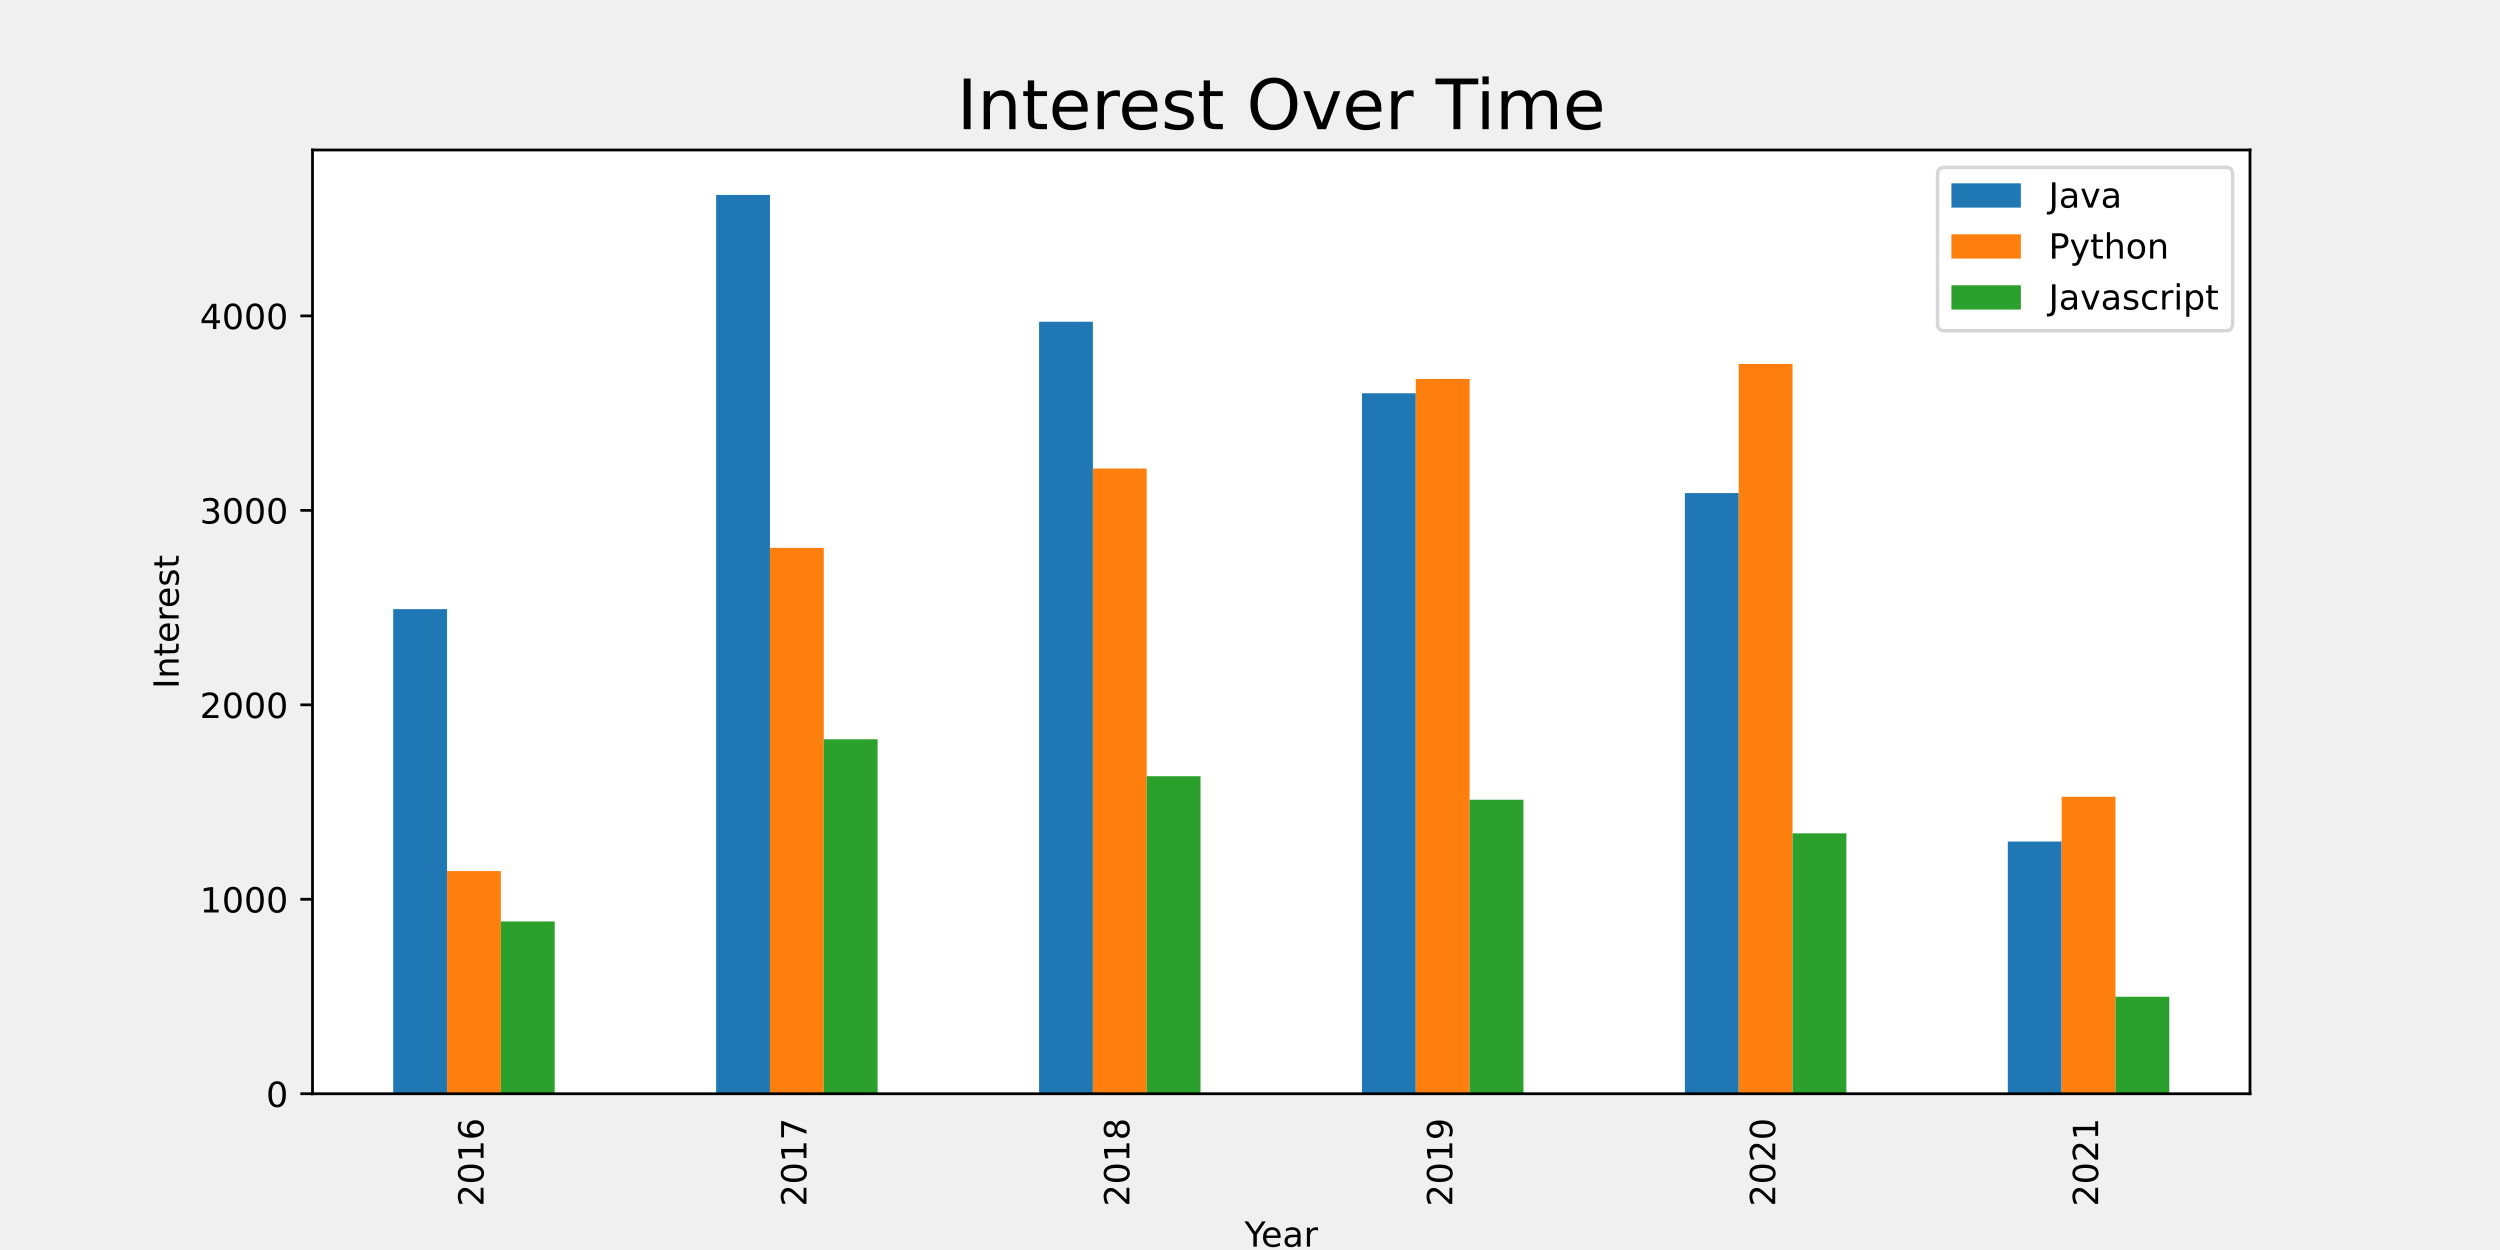
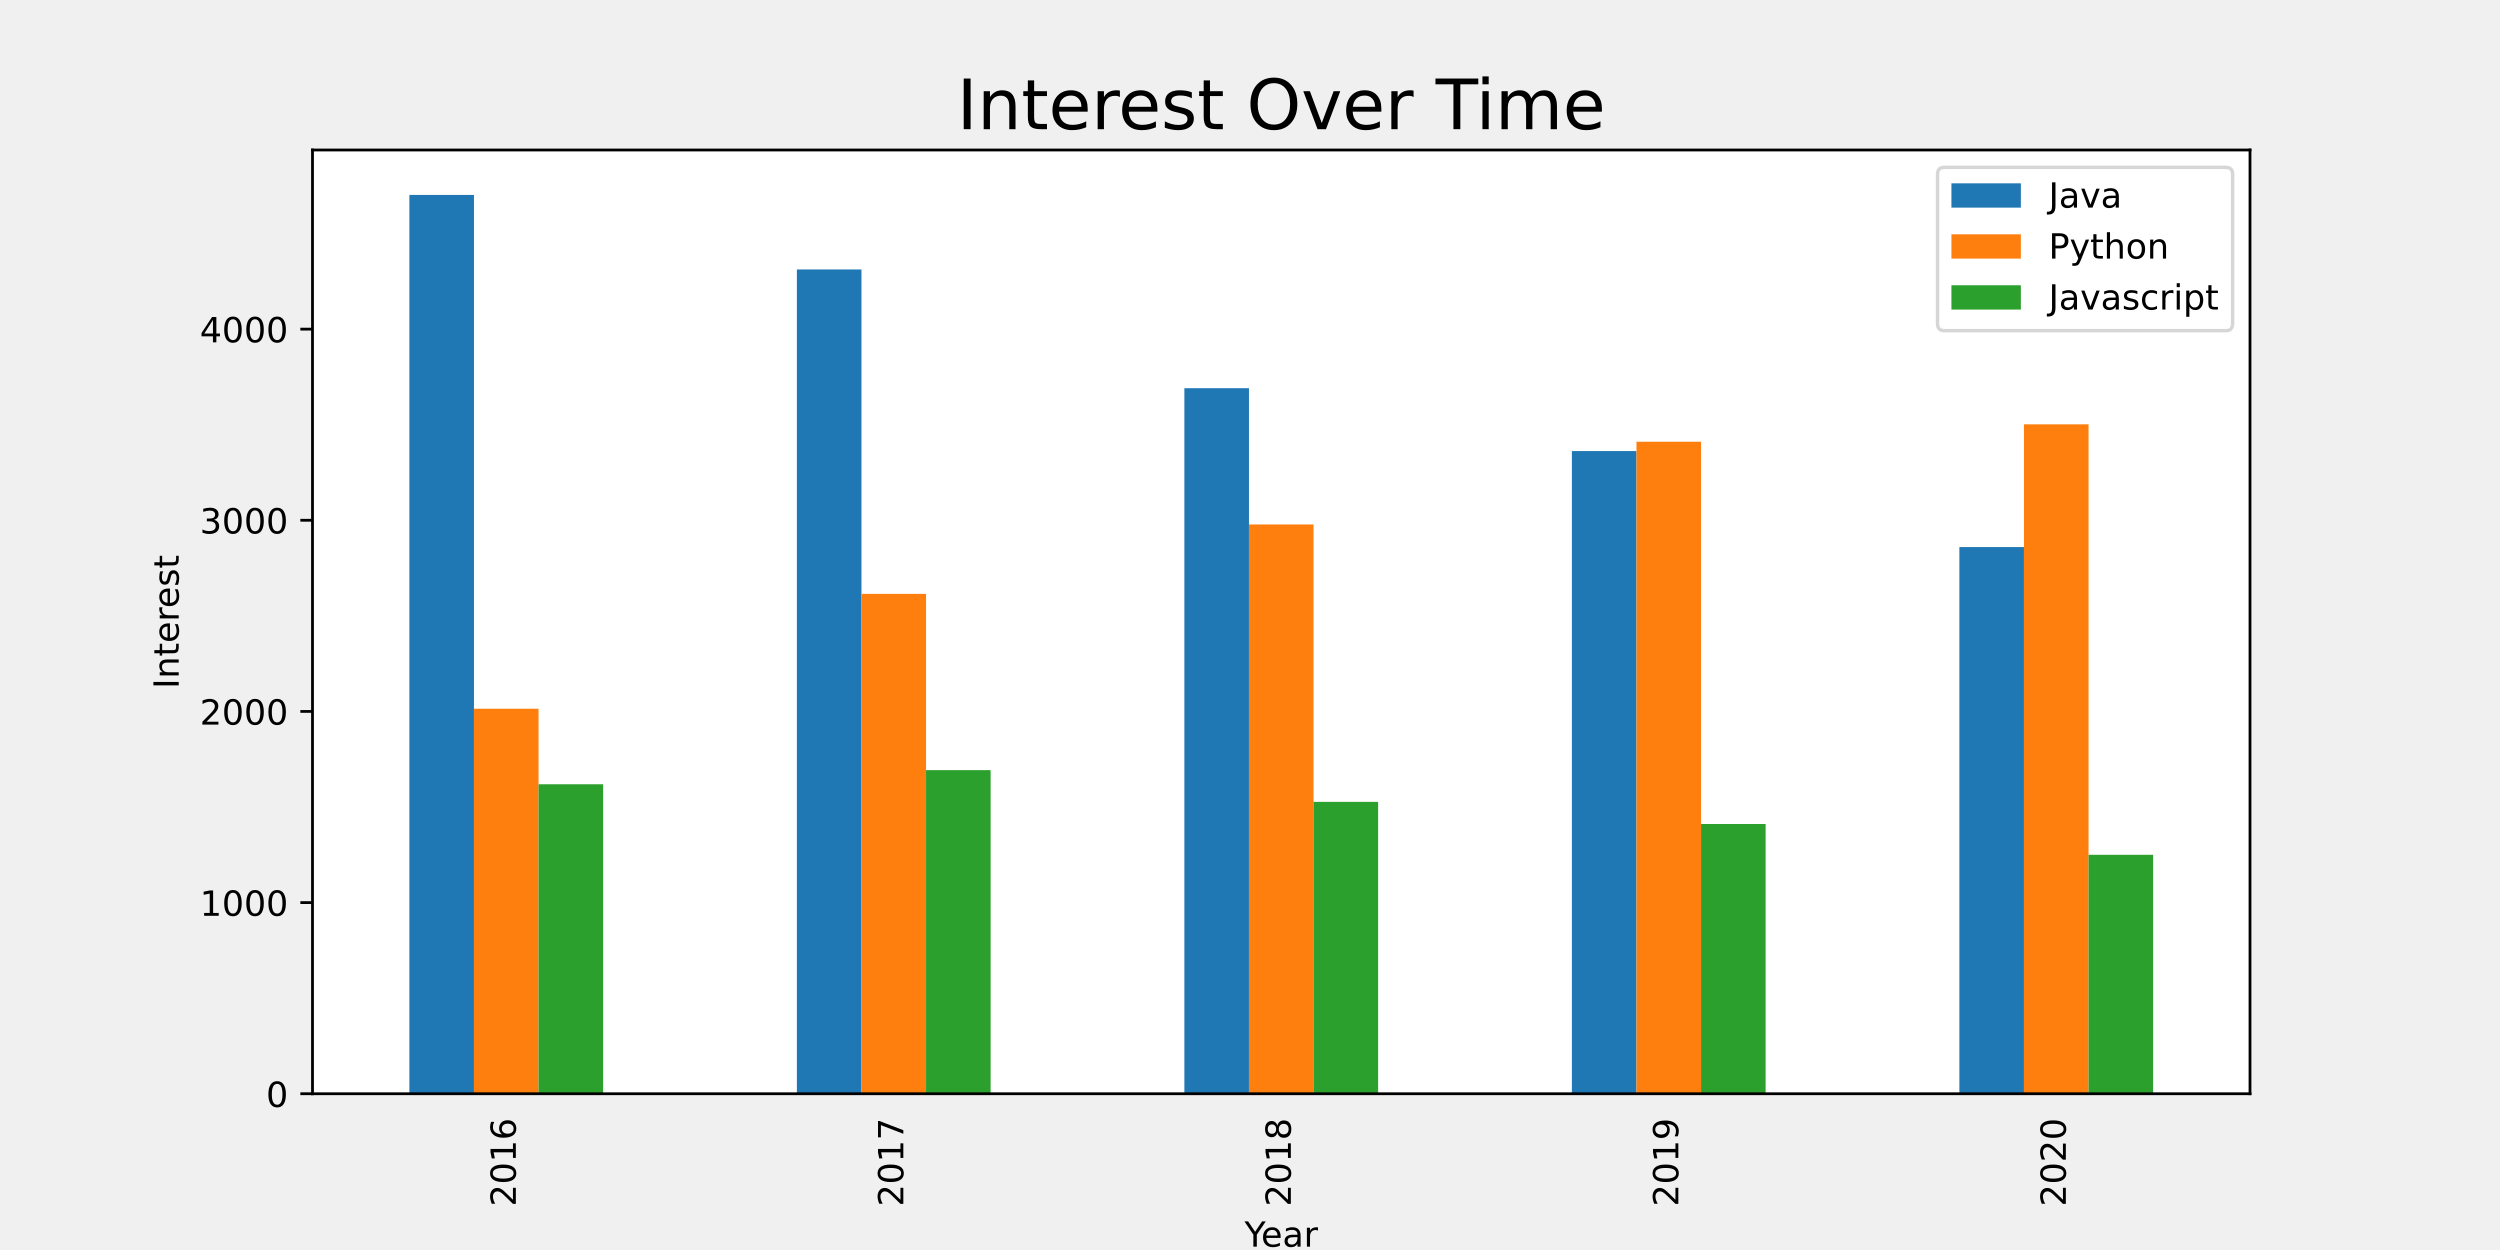
<svg xmlns="http://www.w3.org/2000/svg" xmlns:xlink="http://www.w3.org/1999/xlink" height="360pt" version="1.1" viewBox="0 0 720 360" width="720pt">
  <defs>
    <style type="text/css">*{stroke-linecap:butt;stroke-linejoin:round;}</style>
  </defs>
  <g id="figure_1">
    <g id="patch_1">
      <path d="M 0 360  L 720 360  L 720 0  L 0 0  z " style="fill:none;" />
    </g>
    <g id="axes_1">
      <g id="patch_2">
        <path d="M 90 315  L 648 315  L 648 43.2  L 90 43.2  z " style="fill:#ffffff;" />
      </g>
      <g id="patch_3">
-         <path clip-path="url(#p74f1c1392e)" d="M 113.25 315  L 128.75 315  L 128.75 175.434  L 113.25 175.434  z " style="fill:#1f77b4;" />
+         <path clip-path="url(#p19379022f0)" d="M 117.9 315  L 136.5 315  L 136.5 56.143  L 117.9 56.143  z " style="fill:#1f77b4;" />
      </g>
      <g id="patch_4">
-         <path clip-path="url(#p74f1c1392e)" d="M 206.25 315  L 221.75 315  L 221.75 56.143  L 206.25 56.143  z " style="fill:#1f77b4;" />
+         <path clip-path="url(#p19379022f0)" d="M 229.5 315  L 248.1 315  L 248.1 77.613  L 229.5 77.613  z " style="fill:#1f77b4;" />
      </g>
      <g id="patch_5">
-         <path clip-path="url(#p74f1c1392e)" d="M 299.25 315  L 314.75 315  L 314.75 92.658  L 299.25 92.658  z " style="fill:#1f77b4;" />
+         <path clip-path="url(#p19379022f0)" d="M 341.1 315  L 359.7 315  L 359.7 111.801  L 341.1 111.801  z " style="fill:#1f77b4;" />
      </g>
      <g id="patch_6">
-         <path clip-path="url(#p74f1c1392e)" d="M 392.25 315  L 407.75 315  L 407.75 113.268  L 392.25 113.268  z " style="fill:#1f77b4;" />
+         <path clip-path="url(#p19379022f0)" d="M 452.7 315  L 471.3 315  L 471.3 129.913  L 452.7 129.913  z " style="fill:#1f77b4;" />
      </g>
      <g id="patch_7">
-         <path clip-path="url(#p74f1c1392e)" d="M 485.25 315  L 500.75 315  L 500.75 141.999  L 485.25 141.999  z " style="fill:#1f77b4;" />
+         <path clip-path="url(#p19379022f0)" d="M 564.3 315  L 582.9 315  L 582.9 157.55  L 564.3 157.55  z " style="fill:#1f77b4;" />
      </g>
      <g id="patch_8">
-         <path clip-path="url(#p74f1c1392e)" d="M 578.25 315  L 593.75 315  L 593.75 242.361  L 578.25 242.361  z " style="fill:#1f77b4;" />
+         <path clip-path="url(#p19379022f0)" d="M 136.5 315  L 155.1 315  L 155.1 204.124  L 136.5 204.124  z " style="fill:#ff7f0e;" />
      </g>
      <g id="patch_9">
-         <path clip-path="url(#p74f1c1392e)" d="M 128.75 315  L 144.25 315  L 144.25 250.874  L 128.75 250.874  z " style="fill:#ff7f0e;" />
+         <path clip-path="url(#p19379022f0)" d="M 248.1 315  L 266.7 315  L 266.7 171.038  L 248.1 171.038  z " style="fill:#ff7f0e;" />
      </g>
      <g id="patch_10">
-         <path clip-path="url(#p74f1c1392e)" d="M 221.75 315  L 237.25 315  L 237.25 157.793  L 221.75 157.793  z " style="fill:#ff7f0e;" />
+         <path clip-path="url(#p19379022f0)" d="M 359.7 315  L 378.3 315  L 378.3 151.053  L 359.7 151.053  z " style="fill:#ff7f0e;" />
      </g>
      <g id="patch_11">
-         <path clip-path="url(#p74f1c1392e)" d="M 314.75 315  L 330.25 315  L 330.25 134.943  L 314.75 134.943  z " style="fill:#ff7f0e;" />
+         <path clip-path="url(#p19379022f0)" d="M 471.3 315  L 489.9 315  L 489.9 127.216  L 471.3 127.216  z " style="fill:#ff7f0e;" />
      </g>
      <g id="patch_12">
-         <path clip-path="url(#p74f1c1392e)" d="M 407.75 315  L 423.25 315  L 423.25 109.124  L 407.75 109.124  z " style="fill:#ff7f0e;" />
+         <path clip-path="url(#p19379022f0)" d="M 582.9 315  L 601.5 315  L 601.5 122.206  L 582.9 122.206  z " style="fill:#ff7f0e;" />
      </g>
      <g id="patch_13">
-         <path clip-path="url(#p74f1c1392e)" d="M 500.75 315  L 516.25 315  L 516.25 104.812  L 500.75 104.812  z " style="fill:#ff7f0e;" />
+         <path clip-path="url(#p19379022f0)" d="M 155.1 315  L 173.7 315  L 173.7 225.87  L 155.1 225.87  z " style="fill:#2ca02c;" />
      </g>
      <g id="patch_14">
-         <path clip-path="url(#p74f1c1392e)" d="M 593.75 315  L 609.25 315  L 609.25 229.48  L 593.75 229.48  z " style="fill:#ff7f0e;" />
+         <path clip-path="url(#p19379022f0)" d="M 266.7 315  L 285.3 315  L 285.3 221.796  L 266.7 221.796  z " style="fill:#2ca02c;" />
      </g>
      <g id="patch_15">
-         <path clip-path="url(#p74f1c1392e)" d="M 144.25 315  L 159.75 315  L 159.75 265.379  L 144.25 265.379  z " style="fill:#2ca02c;" />
+         <path clip-path="url(#p19379022f0)" d="M 378.3 315  L 396.9 315  L 396.9 230.935  L 378.3 230.935  z " style="fill:#2ca02c;" />
      </g>
      <g id="patch_16">
-         <path clip-path="url(#p74f1c1392e)" d="M 237.25 315  L 252.75 315  L 252.75 212.902  L 237.25 212.902  z " style="fill:#2ca02c;" />
+         <path clip-path="url(#p19379022f0)" d="M 489.9 315  L 508.5 315  L 508.5 237.321  L 489.9 237.321  z " style="fill:#2ca02c;" />
      </g>
      <g id="patch_17">
-         <path clip-path="url(#p74f1c1392e)" d="M 330.25 315  L 345.75 315  L 345.75 223.543  L 330.25 223.543  z " style="fill:#2ca02c;" />
-       </g>
-       <g id="patch_18">
-         <path clip-path="url(#p74f1c1392e)" d="M 423.25 315  L 438.75 315  L 438.75 230.32  L 423.25 230.32  z " style="fill:#2ca02c;" />
-       </g>
-       <g id="patch_19">
-         <path clip-path="url(#p74f1c1392e)" d="M 516.25 315  L 531.75 315  L 531.75 240.009  L 516.25 240.009  z " style="fill:#2ca02c;" />
-       </g>
-       <g id="patch_20">
-         <path clip-path="url(#p74f1c1392e)" d="M 609.25 315  L 624.75 315  L 624.75 287.053  L 609.25 287.053  z " style="fill:#2ca02c;" />
+         <path clip-path="url(#p19379022f0)" d="M 601.5 315  L 620.1 315  L 620.1 246.184  L 601.5 246.184  z " style="fill:#2ca02c;" />
      </g>
      <g id="matplotlib.axis_1">
        <g id="xtick_1">
          <g id="text_1">
-             <g transform="translate(139.2594 347.45)rotate(-90)scale(0.1 -0.1)">
+             <g transform="translate(148.5594 347.45)rotate(-90)scale(0.1 -0.1)">
              <defs>
                <path d="M 19.188 8.297  L 53.609 8.297  L 53.609 0  L 7.328 0  L 7.328 8.297  Q 12.938 14.109 22.625 23.891  Q 32.328 33.688 34.812 36.531  Q 39.547 41.844 41.422 45.531  Q 43.312 49.219 43.312 52.781  Q 43.312 58.594 39.234 62.25  Q 35.156 65.922 28.609 65.922  Q 23.969 65.922 18.812 64.312  Q 13.672 62.703 7.812 59.422  L 7.812 69.391  Q 13.766 71.781 18.938 73  Q 24.125 74.219 28.422 74.219  Q 39.75 74.219 46.484 68.547  Q 53.219 62.891 53.219 53.422  Q 53.219 48.922 51.531 44.891  Q 49.859 40.875 45.406 35.406  Q 44.188 33.984 37.641 27.219  Q 31.109 20.453 19.188 8.297  z " id="DejaVuSans-50" />
                <path d="M 31.781 66.406  Q 24.172 66.406 20.328 58.906  Q 16.5 51.422 16.5 36.375  Q 16.5 21.391 20.328 13.891  Q 24.172 6.391 31.781 6.391  Q 39.453 6.391 43.281 13.891  Q 47.125 21.391 47.125 36.375  Q 47.125 51.422 43.281 58.906  Q 39.453 66.406 31.781 66.406  z M 31.781 74.219  Q 44.047 74.219 50.516 64.516  Q 56.984 54.828 56.984 36.375  Q 56.984 17.969 50.516 8.266  Q 44.047 -1.422 31.781 -1.422  Q 19.531 -1.422 13.062 8.266  Q 6.594 17.969 6.594 36.375  Q 6.594 54.828 13.062 64.516  Q 19.531 74.219 31.781 74.219  z " id="DejaVuSans-48" />
                <path d="M 12.406 8.297  L 28.516 8.297  L 28.516 63.922  L 10.984 60.406  L 10.984 69.391  L 28.422 72.906  L 38.281 72.906  L 38.281 8.297  L 54.391 8.297  L 54.391 0  L 12.406 0  z " id="DejaVuSans-49" />
                <path d="M 33.016 40.375  Q 26.375 40.375 22.484 35.828  Q 18.609 31.297 18.609 23.391  Q 18.609 15.531 22.484 10.953  Q 26.375 6.391 33.016 6.391  Q 39.656 6.391 43.531 10.953  Q 47.406 15.531 47.406 23.391  Q 47.406 31.297 43.531 35.828  Q 39.656 40.375 33.016 40.375  z M 52.594 71.297  L 52.594 62.312  Q 48.875 64.062 45.094 64.984  Q 41.312 65.922 37.594 65.922  Q 27.828 65.922 22.672 59.328  Q 17.531 52.734 16.797 39.406  Q 19.672 43.656 24.016 45.922  Q 28.375 48.188 33.594 48.188  Q 44.578 48.188 50.953 41.516  Q 57.328 34.859 57.328 23.391  Q 57.328 12.156 50.688 5.359  Q 44.047 -1.422 33.016 -1.422  Q 20.359 -1.422 13.672 8.266  Q 6.984 17.969 6.984 36.375  Q 6.984 53.656 15.188 63.938  Q 23.391 74.219 37.203 74.219  Q 40.922 74.219 44.703 73.484  Q 48.484 72.75 52.594 71.297  z " id="DejaVuSans-54" />
              </defs>
              <use xlink:href="#DejaVuSans-50" />
              <use x="63.623" xlink:href="#DejaVuSans-48" />
              <use x="127.246" xlink:href="#DejaVuSans-49" />
              <use x="190.869" xlink:href="#DejaVuSans-54" />
            </g>
          </g>
        </g>
        <g id="xtick_2">
          <g id="text_2">
-             <g transform="translate(232.2594 347.45)rotate(-90)scale(0.1 -0.1)">
+             <g transform="translate(260.1594 347.45)rotate(-90)scale(0.1 -0.1)">
              <defs>
                <path d="M 8.203 72.906  L 55.078 72.906  L 55.078 68.703  L 28.609 0  L 18.312 0  L 43.219 64.594  L 8.203 64.594  z " id="DejaVuSans-55" />
              </defs>
              <use xlink:href="#DejaVuSans-50" />
              <use x="63.623" xlink:href="#DejaVuSans-48" />
              <use x="127.246" xlink:href="#DejaVuSans-49" />
              <use x="190.869" xlink:href="#DejaVuSans-55" />
            </g>
          </g>
        </g>
        <g id="xtick_3">
          <g id="text_3">
-             <g transform="translate(325.2594 347.45)rotate(-90)scale(0.1 -0.1)">
+             <g transform="translate(371.7594 347.45)rotate(-90)scale(0.1 -0.1)">
              <defs>
                <path d="M 31.781 34.625  Q 24.75 34.625 20.719 30.859  Q 16.703 27.094 16.703 20.516  Q 16.703 13.922 20.719 10.156  Q 24.75 6.391 31.781 6.391  Q 38.812 6.391 42.859 10.172  Q 46.922 13.969 46.922 20.516  Q 46.922 27.094 42.891 30.859  Q 38.875 34.625 31.781 34.625  z M 21.922 38.812  Q 15.578 40.375 12.031 44.719  Q 8.5 49.078 8.5 55.328  Q 8.5 64.062 14.719 69.141  Q 20.953 74.219 31.781 74.219  Q 42.672 74.219 48.875 69.141  Q 55.078 64.062 55.078 55.328  Q 55.078 49.078 51.531 44.719  Q 48 40.375 41.703 38.812  Q 48.828 37.156 52.797 32.312  Q 56.781 27.484 56.781 20.516  Q 56.781 9.906 50.312 4.234  Q 43.844 -1.422 31.781 -1.422  Q 19.734 -1.422 13.25 4.234  Q 6.781 9.906 6.781 20.516  Q 6.781 27.484 10.781 32.312  Q 14.797 37.156 21.922 38.812  z M 18.312 54.391  Q 18.312 48.734 21.844 45.562  Q 25.391 42.391 31.781 42.391  Q 38.141 42.391 41.719 45.562  Q 45.312 48.734 45.312 54.391  Q 45.312 60.062 41.719 63.234  Q 38.141 66.406 31.781 66.406  Q 25.391 66.406 21.844 63.234  Q 18.312 60.062 18.312 54.391  z " id="DejaVuSans-56" />
              </defs>
              <use xlink:href="#DejaVuSans-50" />
              <use x="63.623" xlink:href="#DejaVuSans-48" />
              <use x="127.246" xlink:href="#DejaVuSans-49" />
              <use x="190.869" xlink:href="#DejaVuSans-56" />
            </g>
          </g>
        </g>
        <g id="xtick_4">
          <g id="text_4">
-             <g transform="translate(418.2594 347.45)rotate(-90)scale(0.1 -0.1)">
+             <g transform="translate(483.3594 347.45)rotate(-90)scale(0.1 -0.1)">
              <defs>
                <path d="M 10.984 1.516  L 10.984 10.5  Q 14.703 8.734 18.5 7.812  Q 22.312 6.891 25.984 6.891  Q 35.75 6.891 40.891 13.453  Q 46.047 20.016 46.781 33.406  Q 43.953 29.203 39.594 26.953  Q 35.25 24.703 29.984 24.703  Q 19.047 24.703 12.672 31.312  Q 6.297 37.938 6.297 49.422  Q 6.297 60.641 12.938 67.422  Q 19.578 74.219 30.609 74.219  Q 43.266 74.219 49.922 64.516  Q 56.594 54.828 56.594 36.375  Q 56.594 19.141 48.406 8.859  Q 40.234 -1.422 26.422 -1.422  Q 22.703 -1.422 18.891 -0.688  Q 15.094 0.047 10.984 1.516  z M 30.609 32.422  Q 37.25 32.422 41.125 36.953  Q 45.016 41.5 45.016 49.422  Q 45.016 57.281 41.125 61.844  Q 37.25 66.406 30.609 66.406  Q 23.969 66.406 20.094 61.844  Q 16.219 57.281 16.219 49.422  Q 16.219 41.5 20.094 36.953  Q 23.969 32.422 30.609 32.422  z " id="DejaVuSans-57" />
              </defs>
              <use xlink:href="#DejaVuSans-50" />
              <use x="63.623" xlink:href="#DejaVuSans-48" />
              <use x="127.246" xlink:href="#DejaVuSans-49" />
              <use x="190.869" xlink:href="#DejaVuSans-57" />
            </g>
          </g>
        </g>
        <g id="xtick_5">
          <g id="text_5">
-             <g transform="translate(511.2594 347.45)rotate(-90)scale(0.1 -0.1)">
+             <g transform="translate(594.9594 347.45)rotate(-90)scale(0.1 -0.1)">
              <use xlink:href="#DejaVuSans-50" />
              <use x="63.623" xlink:href="#DejaVuSans-48" />
              <use x="127.246" xlink:href="#DejaVuSans-50" />
              <use x="190.869" xlink:href="#DejaVuSans-48" />
            </g>
          </g>
        </g>
-         <g id="xtick_6">
-           <g id="text_6">
-             <g transform="translate(604.2594 347.45)rotate(-90)scale(0.1 -0.1)">
-               <use xlink:href="#DejaVuSans-50" />
-               <use x="63.623" xlink:href="#DejaVuSans-48" />
-               <use x="127.246" xlink:href="#DejaVuSans-50" />
-               <use x="190.869" xlink:href="#DejaVuSans-49" />
-             </g>
-           </g>
-         </g>
-         <g id="text_7">
+         <g id="text_6">
          <g transform="translate(358.4125 359.0484)scale(0.1 -0.1)">
            <defs>
              <path d="M -0.203 72.906  L 10.406 72.906  L 30.609 42.922  L 50.688 72.906  L 61.281 72.906  L 35.5 34.719  L 35.5 0  L 25.594 0  L 25.594 34.719  z " id="DejaVuSans-89" />
              <path d="M 56.203 29.594  L 56.203 25.203  L 14.891 25.203  Q 15.484 15.922 20.484 11.062  Q 25.484 6.203 34.422 6.203  Q 39.594 6.203 44.453 7.469  Q 49.312 8.734 54.109 11.281  L 54.109 2.781  Q 49.266 0.734 44.188 -0.344  Q 39.109 -1.422 33.891 -1.422  Q 20.797 -1.422 13.156 6.188  Q 5.516 13.812 5.516 26.812  Q 5.516 40.234 12.766 48.109  Q 20.016 56 32.328 56  Q 43.359 56 49.781 48.891  Q 56.203 41.797 56.203 29.594  z M 47.219 32.234  Q 47.125 39.594 43.094 43.984  Q 39.062 48.391 32.422 48.391  Q 24.906 48.391 20.391 44.141  Q 15.875 39.891 15.188 32.172  z " id="DejaVuSans-101" />
              <path d="M 34.281 27.484  Q 23.391 27.484 19.188 25  Q 14.984 22.516 14.984 16.5  Q 14.984 11.719 18.141 8.906  Q 21.297 6.109 26.703 6.109  Q 34.188 6.109 38.703 11.406  Q 43.219 16.703 43.219 25.484  L 43.219 27.484  z M 52.203 31.203  L 52.203 0  L 43.219 0  L 43.219 8.297  Q 40.141 3.328 35.547 0.953  Q 30.953 -1.422 24.312 -1.422  Q 15.922 -1.422 10.953 3.297  Q 6 8.016 6 15.922  Q 6 25.141 12.172 29.828  Q 18.359 34.516 30.609 34.516  L 43.219 34.516  L 43.219 35.406  Q 43.219 41.609 39.141 45  Q 35.062 48.391 27.688 48.391  Q 23 48.391 18.547 47.266  Q 14.109 46.141 10.016 43.891  L 10.016 52.203  Q 14.938 54.109 19.578 55.047  Q 24.219 56 28.609 56  Q 40.484 56 46.344 49.844  Q 52.203 43.703 52.203 31.203  z " id="DejaVuSans-97" />
              <path d="M 41.109 46.297  Q 39.594 47.172 37.812 47.578  Q 36.031 48 33.891 48  Q 26.266 48 22.188 43.047  Q 18.109 38.094 18.109 28.812  L 18.109 0  L 9.078 0  L 9.078 54.688  L 18.109 54.688  L 18.109 46.188  Q 20.953 51.172 25.484 53.578  Q 30.031 56 36.531 56  Q 37.453 56 38.578 55.875  Q 39.703 55.766 41.062 55.516  z " id="DejaVuSans-114" />
            </defs>
            <use xlink:href="#DejaVuSans-89" />
            <use x="47.834" xlink:href="#DejaVuSans-101" />
            <use x="109.357" xlink:href="#DejaVuSans-97" />
            <use x="170.637" xlink:href="#DejaVuSans-114" />
          </g>
        </g>
      </g>
      <g id="matplotlib.axis_2">
        <g id="ytick_1">
          <g id="line2d_1">
            <defs>
-               <path d="M 0 0  L -3.5 0  " id="m2aa2b8b37d" style="stroke:#000000;stroke-width:0.8;" />
-             </defs>
-             <g>
-               <use style="stroke:#000000;stroke-width:0.8;" x="90" xlink:href="#m2aa2b8b37d" y="315" />
-             </g>
-           </g>
-           <g id="text_8">
+               <path d="M 0 0  L -3.5 0  " id="m98d7b933e7" style="stroke:#000000;stroke-width:0.8;" />
+             </defs>
+             <g>
+               <use style="stroke:#000000;stroke-width:0.8;" x="90" xlink:href="#m98d7b933e7" y="315" />
+             </g>
+           </g>
+           <g id="text_7">
            <g transform="translate(76.6375 318.7992)scale(0.1 -0.1)">
              <use xlink:href="#DejaVuSans-48" />
            </g>
          </g>
        </g>
        <g id="ytick_2">
          <g id="line2d_2">
            <g>
-               <use style="stroke:#000000;stroke-width:0.8;" x="90" xlink:href="#m2aa2b8b37d" y="258.995" />
-             </g>
-           </g>
-           <g id="text_9">
-             <g transform="translate(57.55 262.7938)scale(0.1 -0.1)">
+               <use style="stroke:#000000;stroke-width:0.8;" x="90" xlink:href="#m98d7b933e7" y="259.947" />
+             </g>
+           </g>
+           <g id="text_8">
+             <g transform="translate(57.55 263.7467)scale(0.1 -0.1)">
              <use xlink:href="#DejaVuSans-49" />
              <use x="63.623" xlink:href="#DejaVuSans-48" />
              <use x="127.246" xlink:href="#DejaVuSans-48" />
              <use x="190.869" xlink:href="#DejaVuSans-48" />
            </g>
          </g>
        </g>
        <g id="ytick_3">
          <g id="line2d_3">
            <g>
-               <use style="stroke:#000000;stroke-width:0.8;" x="90" xlink:href="#m2aa2b8b37d" y="202.989" />
-             </g>
-           </g>
-           <g id="text_10">
-             <g transform="translate(57.55 206.7883)scale(0.1 -0.1)">
+               <use style="stroke:#000000;stroke-width:0.8;" x="90" xlink:href="#m98d7b933e7" y="204.895" />
+             </g>
+           </g>
+           <g id="text_9">
+             <g transform="translate(57.55 208.6941)scale(0.1 -0.1)">
              <use xlink:href="#DejaVuSans-50" />
              <use x="63.623" xlink:href="#DejaVuSans-48" />
              <use x="127.246" xlink:href="#DejaVuSans-48" />
              <use x="190.869" xlink:href="#DejaVuSans-48" />
            </g>
          </g>
        </g>
        <g id="ytick_4">
          <g id="line2d_4">
            <g>
-               <use style="stroke:#000000;stroke-width:0.8;" x="90" xlink:href="#m2aa2b8b37d" y="146.984" />
-             </g>
-           </g>
-           <g id="text_11">
-             <g transform="translate(57.55 150.7829)scale(0.1 -0.1)">
+               <use style="stroke:#000000;stroke-width:0.8;" x="90" xlink:href="#m98d7b933e7" y="149.842" />
+             </g>
+           </g>
+           <g id="text_10">
+             <g transform="translate(57.55 153.6415)scale(0.1 -0.1)">
              <defs>
                <path d="M 40.578 39.312  Q 47.656 37.797 51.625 33  Q 55.609 28.219 55.609 21.188  Q 55.609 10.406 48.188 4.484  Q 40.766 -1.422 27.094 -1.422  Q 22.516 -1.422 17.656 -0.516  Q 12.797 0.391 7.625 2.203  L 7.625 11.719  Q 11.719 9.328 16.594 8.109  Q 21.484 6.891 26.812 6.891  Q 36.078 6.891 40.938 10.547  Q 45.797 14.203 45.797 21.188  Q 45.797 27.641 41.281 31.266  Q 36.766 34.906 28.719 34.906  L 20.219 34.906  L 20.219 43.016  L 29.109 43.016  Q 36.375 43.016 40.234 45.922  Q 44.094 48.828 44.094 54.297  Q 44.094 59.906 40.109 62.906  Q 36.141 65.922 28.719 65.922  Q 24.656 65.922 20.016 65.031  Q 15.375 64.156 9.812 62.312  L 9.812 71.094  Q 15.438 72.656 20.344 73.438  Q 25.25 74.219 29.594 74.219  Q 40.828 74.219 47.359 69.109  Q 53.906 64.016 53.906 55.328  Q 53.906 49.266 50.438 45.094  Q 46.969 40.922 40.578 39.312  z " id="DejaVuSans-51" />
              </defs>
              <use xlink:href="#DejaVuSans-51" />
              <use x="63.623" xlink:href="#DejaVuSans-48" />
              <use x="127.246" xlink:href="#DejaVuSans-48" />
              <use x="190.869" xlink:href="#DejaVuSans-48" />
            </g>
          </g>
        </g>
        <g id="ytick_5">
          <g id="line2d_5">
            <g>
-               <use style="stroke:#000000;stroke-width:0.8;" x="90" xlink:href="#m2aa2b8b37d" y="90.978" />
-             </g>
-           </g>
-           <g id="text_12">
-             <g transform="translate(57.55 94.77746)scale(0.1 -0.1)">
+               <use style="stroke:#000000;stroke-width:0.8;" x="90" xlink:href="#m98d7b933e7" y="94.79" />
+             </g>
+           </g>
+           <g id="text_11">
+             <g transform="translate(57.55 98.58897)scale(0.1 -0.1)">
              <defs>
                <path d="M 37.797 64.312  L 12.891 25.391  L 37.797 25.391  z M 35.203 72.906  L 47.609 72.906  L 47.609 25.391  L 58.016 25.391  L 58.016 17.188  L 47.609 17.188  L 47.609 0  L 37.797 0  L 37.797 17.188  L 4.891 17.188  L 4.891 26.703  z " id="DejaVuSans-52" />
              </defs>
              <use xlink:href="#DejaVuSans-52" />
              <use x="63.623" xlink:href="#DejaVuSans-48" />
              <use x="127.246" xlink:href="#DejaVuSans-48" />
              <use x="190.869" xlink:href="#DejaVuSans-48" />
            </g>
          </g>
        </g>
-         <g id="text_13">
+         <g id="text_12">
          <g transform="translate(51.47031 198.3648)rotate(-90)scale(0.1 -0.1)">
            <defs>
              <path d="M 9.812 72.906  L 19.672 72.906  L 19.672 0  L 9.812 0  z " id="DejaVuSans-73" />
              <path d="M 54.891 33.016  L 54.891 0  L 45.906 0  L 45.906 32.719  Q 45.906 40.484 42.875 44.328  Q 39.844 48.188 33.797 48.188  Q 26.516 48.188 22.312 43.547  Q 18.109 38.922 18.109 30.906  L 18.109 0  L 9.078 0  L 9.078 54.688  L 18.109 54.688  L 18.109 46.188  Q 21.344 51.125 25.703 53.562  Q 30.078 56 35.797 56  Q 45.219 56 50.047 50.172  Q 54.891 44.344 54.891 33.016  z " id="DejaVuSans-110" />
              <path d="M 18.312 70.219  L 18.312 54.688  L 36.812 54.688  L 36.812 47.703  L 18.312 47.703  L 18.312 18.016  Q 18.312 11.328 20.141 9.422  Q 21.969 7.516 27.594 7.516  L 36.812 7.516  L 36.812 0  L 27.594 0  Q 17.188 0 13.234 3.875  Q 9.281 7.766 9.281 18.016  L 9.281 47.703  L 2.688 47.703  L 2.688 54.688  L 9.281 54.688  L 9.281 70.219  z " id="DejaVuSans-116" />
              <path d="M 44.281 53.078  L 44.281 44.578  Q 40.484 46.531 36.375 47.5  Q 32.281 48.484 27.875 48.484  Q 21.188 48.484 17.844 46.438  Q 14.5 44.391 14.5 40.281  Q 14.5 37.156 16.891 35.375  Q 19.281 33.594 26.516 31.984  L 29.594 31.297  Q 39.156 29.25 43.188 25.516  Q 47.219 21.781 47.219 15.094  Q 47.219 7.469 41.188 3.016  Q 35.156 -1.422 24.609 -1.422  Q 20.219 -1.422 15.453 -0.562  Q 10.688 0.297 5.422 2  L 5.422 11.281  Q 10.406 8.688 15.234 7.391  Q 20.062 6.109 24.812 6.109  Q 31.156 6.109 34.562 8.281  Q 37.984 10.453 37.984 14.406  Q 37.984 18.062 35.516 20.016  Q 33.062 21.969 24.703 23.781  L 21.578 24.516  Q 13.234 26.266 9.516 29.906  Q 5.812 33.547 5.812 39.891  Q 5.812 47.609 11.281 51.797  Q 16.75 56 26.812 56  Q 31.781 56 36.172 55.266  Q 40.578 54.547 44.281 53.078  z " id="DejaVuSans-115" />
            </defs>
            <use xlink:href="#DejaVuSans-73" />
            <use x="29.492" xlink:href="#DejaVuSans-110" />
            <use x="92.871" xlink:href="#DejaVuSans-116" />
            <use x="132.08" xlink:href="#DejaVuSans-101" />
            <use x="193.604" xlink:href="#DejaVuSans-114" />
            <use x="232.467" xlink:href="#DejaVuSans-101" />
            <use x="293.99" xlink:href="#DejaVuSans-115" />
            <use x="346.09" xlink:href="#DejaVuSans-116" />
          </g>
        </g>
      </g>
+       <g id="patch_18">
+         <path d="M 90 315  L 90 43.2  " style="fill:none;stroke:#000000;stroke-linecap:square;stroke-linejoin:miter;stroke-width:0.8;" />
+       </g>
+       <g id="patch_19">
+         <path d="M 648 315  L 648 43.2  " style="fill:none;stroke:#000000;stroke-linecap:square;stroke-linejoin:miter;stroke-width:0.8;" />
+       </g>
+       <g id="patch_20">
+         <path d="M 90 315  L 648 315  " style="fill:none;stroke:#000000;stroke-linecap:square;stroke-linejoin:miter;stroke-width:0.8;" />
+       </g>
      <g id="patch_21">
-         <path d="M 90 315  L 90 43.2  " style="fill:none;stroke:#000000;stroke-linecap:square;stroke-linejoin:miter;stroke-width:0.8;" />
-       </g>
-       <g id="patch_22">
-         <path d="M 648 315  L 648 43.2  " style="fill:none;stroke:#000000;stroke-linecap:square;stroke-linejoin:miter;stroke-width:0.8;" />
-       </g>
-       <g id="patch_23">
-         <path d="M 90 315  L 648 315  " style="fill:none;stroke:#000000;stroke-linecap:square;stroke-linejoin:miter;stroke-width:0.8;" />
-       </g>
-       <g id="patch_24">
        <path d="M 90 43.2  L 648 43.2  " style="fill:none;stroke:#000000;stroke-linecap:square;stroke-linejoin:miter;stroke-width:0.8;" />
      </g>
-       <g id="text_14">
+       <g id="text_13">
        <g transform="translate(275.5922 37.2)scale(0.2 -0.2)">
          <defs>
            <path id="DejaVuSans-32" />
            <path d="M 39.406 66.219  Q 28.656 66.219 22.328 58.203  Q 16.016 50.203 16.016 36.375  Q 16.016 22.609 22.328 14.594  Q 28.656 6.594 39.406 6.594  Q 50.141 6.594 56.422 14.594  Q 62.703 22.609 62.703 36.375  Q 62.703 50.203 56.422 58.203  Q 50.141 66.219 39.406 66.219  z M 39.406 74.219  Q 54.734 74.219 63.906 63.938  Q 73.094 53.656 73.094 36.375  Q 73.094 19.141 63.906 8.859  Q 54.734 -1.422 39.406 -1.422  Q 24.031 -1.422 14.812 8.828  Q 5.609 19.094 5.609 36.375  Q 5.609 53.656 14.812 63.938  Q 24.031 74.219 39.406 74.219  z " id="DejaVuSans-79" />
            <path d="M 2.984 54.688  L 12.5 54.688  L 29.594 8.797  L 46.688 54.688  L 56.203 54.688  L 35.688 0  L 23.484 0  z " id="DejaVuSans-118" />
            <path d="M -0.297 72.906  L 61.375 72.906  L 61.375 64.594  L 35.5 64.594  L 35.5 0  L 25.594 0  L 25.594 64.594  L -0.297 64.594  z " id="DejaVuSans-84" />
            <path d="M 9.422 54.688  L 18.406 54.688  L 18.406 0  L 9.422 0  z M 9.422 75.984  L 18.406 75.984  L 18.406 64.594  L 9.422 64.594  z " id="DejaVuSans-105" />
            <path d="M 52 44.188  Q 55.375 50.25 60.062 53.125  Q 64.75 56 71.094 56  Q 79.641 56 84.281 50.016  Q 88.922 44.047 88.922 33.016  L 88.922 0  L 79.891 0  L 79.891 32.719  Q 79.891 40.578 77.094 44.375  Q 74.312 48.188 68.609 48.188  Q 61.625 48.188 57.562 43.547  Q 53.516 38.922 53.516 30.906  L 53.516 0  L 44.484 0  L 44.484 32.719  Q 44.484 40.625 41.703 44.406  Q 38.922 48.188 33.109 48.188  Q 26.219 48.188 22.156 43.531  Q 18.109 38.875 18.109 30.906  L 18.109 0  L 9.078 0  L 9.078 54.688  L 18.109 54.688  L 18.109 46.188  Q 21.188 51.219 25.484 53.609  Q 29.781 56 35.688 56  Q 41.656 56 45.828 52.969  Q 50 49.953 52 44.188  z " id="DejaVuSans-109" />
          </defs>
          <use xlink:href="#DejaVuSans-73" />
          <use x="29.492" xlink:href="#DejaVuSans-110" />
          <use x="92.871" xlink:href="#DejaVuSans-116" />
          <use x="132.08" xlink:href="#DejaVuSans-101" />
          <use x="193.604" xlink:href="#DejaVuSans-114" />
          <use x="232.467" xlink:href="#DejaVuSans-101" />
          <use x="293.99" xlink:href="#DejaVuSans-115" />
          <use x="346.09" xlink:href="#DejaVuSans-116" />
          <use x="385.299" xlink:href="#DejaVuSans-32" />
          <use x="417.086" xlink:href="#DejaVuSans-79" />
          <use x="495.797" xlink:href="#DejaVuSans-118" />
          <use x="554.977" xlink:href="#DejaVuSans-101" />
          <use x="616.5" xlink:href="#DejaVuSans-114" />
          <use x="657.613" xlink:href="#DejaVuSans-32" />
          <use x="689.4" xlink:href="#DejaVuSans-84" />
          <use x="747.359" xlink:href="#DejaVuSans-105" />
          <use x="775.143" xlink:href="#DejaVuSans-109" />
          <use x="872.555" xlink:href="#DejaVuSans-101" />
        </g>
      </g>
      <g id="legend_1">
-         <g id="patch_25">
+         <g id="patch_22">
          <path d="M 560.009 95.234  L 641 95.234  Q 643 95.234 643 93.234  L 643 50.2  Q 643 48.2 641 48.2  L 560.009 48.2  Q 558.009 48.2 558.009 50.2  L 558.009 93.234  Q 558.009 95.234 560.009 95.234  z " style="fill:#ffffff;opacity:0.8;stroke:#cccccc;stroke-linejoin:miter;" />
        </g>
-         <g id="patch_26">
+         <g id="patch_23">
          <path d="M 562.009 59.798  L 582.009 59.798  L 582.009 52.798  L 562.009 52.798  z " style="fill:#1f77b4;" />
        </g>
-         <g id="text_15">
+         <g id="text_14">
          <g transform="translate(590.0094 59.79844)scale(0.1 -0.1)">
            <defs>
              <path d="M 9.812 72.906  L 19.672 72.906  L 19.672 5.078  Q 19.672 -8.109 14.672 -14.062  Q 9.672 -20.016 -1.422 -20.016  L -5.172 -20.016  L -5.172 -11.719  L -2.094 -11.719  Q 4.438 -11.719 7.125 -8.047  Q 9.812 -4.391 9.812 5.078  z " id="DejaVuSans-74" />
            </defs>
            <use xlink:href="#DejaVuSans-74" />
            <use x="29.492" xlink:href="#DejaVuSans-97" />
            <use x="90.771" xlink:href="#DejaVuSans-118" />
            <use x="149.951" xlink:href="#DejaVuSans-97" />
          </g>
        </g>
-         <g id="patch_27">
+         <g id="patch_24">
          <path d="M 562.009 74.477  L 582.009 74.477  L 582.009 67.477  L 562.009 67.477  z " style="fill:#ff7f0e;" />
        </g>
-         <g id="text_16">
+         <g id="text_15">
          <g transform="translate(590.0094 74.47656)scale(0.1 -0.1)">
            <defs>
              <path d="M 19.672 64.797  L 19.672 37.406  L 32.078 37.406  Q 38.969 37.406 42.719 40.969  Q 46.484 44.531 46.484 51.125  Q 46.484 57.672 42.719 61.234  Q 38.969 64.797 32.078 64.797  z M 9.812 72.906  L 32.078 72.906  Q 44.344 72.906 50.609 67.359  Q 56.891 61.812 56.891 51.125  Q 56.891 40.328 50.609 34.812  Q 44.344 29.297 32.078 29.297  L 19.672 29.297  L 19.672 0  L 9.812 0  z " id="DejaVuSans-80" />
              <path d="M 32.172 -5.078  Q 28.375 -14.844 24.75 -17.812  Q 21.141 -20.797 15.094 -20.797  L 7.906 -20.797  L 7.906 -13.281  L 13.188 -13.281  Q 16.891 -13.281 18.938 -11.516  Q 21 -9.766 23.484 -3.219  L 25.094 0.875  L 2.984 54.688  L 12.5 54.688  L 29.594 11.922  L 46.688 54.688  L 56.203 54.688  z " id="DejaVuSans-121" />
              <path d="M 54.891 33.016  L 54.891 0  L 45.906 0  L 45.906 32.719  Q 45.906 40.484 42.875 44.328  Q 39.844 48.188 33.797 48.188  Q 26.516 48.188 22.312 43.547  Q 18.109 38.922 18.109 30.906  L 18.109 0  L 9.078 0  L 9.078 75.984  L 18.109 75.984  L 18.109 46.188  Q 21.344 51.125 25.703 53.562  Q 30.078 56 35.797 56  Q 45.219 56 50.047 50.172  Q 54.891 44.344 54.891 33.016  z " id="DejaVuSans-104" />
              <path d="M 30.609 48.391  Q 23.391 48.391 19.188 42.75  Q 14.984 37.109 14.984 27.297  Q 14.984 17.484 19.156 11.844  Q 23.344 6.203 30.609 6.203  Q 37.797 6.203 41.984 11.859  Q 46.188 17.531 46.188 27.297  Q 46.188 37.016 41.984 42.703  Q 37.797 48.391 30.609 48.391  z M 30.609 56  Q 42.328 56 49.016 48.375  Q 55.719 40.766 55.719 27.297  Q 55.719 13.875 49.016 6.219  Q 42.328 -1.422 30.609 -1.422  Q 18.844 -1.422 12.172 6.219  Q 5.516 13.875 5.516 27.297  Q 5.516 40.766 12.172 48.375  Q 18.844 56 30.609 56  z " id="DejaVuSans-111" />
            </defs>
            <use xlink:href="#DejaVuSans-80" />
            <use x="60.303" xlink:href="#DejaVuSans-121" />
            <use x="119.482" xlink:href="#DejaVuSans-116" />
            <use x="158.691" xlink:href="#DejaVuSans-104" />
            <use x="222.07" xlink:href="#DejaVuSans-111" />
            <use x="283.252" xlink:href="#DejaVuSans-110" />
          </g>
        </g>
-         <g id="patch_28">
+         <g id="patch_25">
          <path d="M 562.009 89.155  L 582.009 89.155  L 582.009 82.155  L 562.009 82.155  z " style="fill:#2ca02c;" />
        </g>
-         <g id="text_17">
+         <g id="text_16">
          <g transform="translate(590.0094 89.15469)scale(0.1 -0.1)">
            <defs>
              <path d="M 48.781 52.594  L 48.781 44.188  Q 44.969 46.297 41.141 47.344  Q 37.312 48.391 33.406 48.391  Q 24.656 48.391 19.812 42.844  Q 14.984 37.312 14.984 27.297  Q 14.984 17.281 19.812 11.734  Q 24.656 6.203 33.406 6.203  Q 37.312 6.203 41.141 7.25  Q 44.969 8.297 48.781 10.406  L 48.781 2.094  Q 45.016 0.344 40.984 -0.531  Q 36.969 -1.422 32.422 -1.422  Q 20.062 -1.422 12.781 6.344  Q 5.516 14.109 5.516 27.297  Q 5.516 40.672 12.859 48.328  Q 20.219 56 33.016 56  Q 37.156 56 41.109 55.141  Q 45.062 54.297 48.781 52.594  z " id="DejaVuSans-99" />
              <path d="M 18.109 8.203  L 18.109 -20.797  L 9.078 -20.797  L 9.078 54.688  L 18.109 54.688  L 18.109 46.391  Q 20.953 51.266 25.266 53.625  Q 29.594 56 35.594 56  Q 45.562 56 51.781 48.094  Q 58.016 40.188 58.016 27.297  Q 58.016 14.406 51.781 6.484  Q 45.562 -1.422 35.594 -1.422  Q 29.594 -1.422 25.266 0.953  Q 20.953 3.328 18.109 8.203  z M 48.688 27.297  Q 48.688 37.203 44.609 42.844  Q 40.531 48.484 33.406 48.484  Q 26.266 48.484 22.188 42.844  Q 18.109 37.203 18.109 27.297  Q 18.109 17.391 22.188 11.75  Q 26.266 6.109 33.406 6.109  Q 40.531 6.109 44.609 11.75  Q 48.688 17.391 48.688 27.297  z " id="DejaVuSans-112" />
            </defs>
            <use xlink:href="#DejaVuSans-74" />
            <use x="29.492" xlink:href="#DejaVuSans-97" />
            <use x="90.771" xlink:href="#DejaVuSans-118" />
            <use x="149.951" xlink:href="#DejaVuSans-97" />
            <use x="211.23" xlink:href="#DejaVuSans-115" />
            <use x="263.33" xlink:href="#DejaVuSans-99" />
            <use x="318.311" xlink:href="#DejaVuSans-114" />
            <use x="359.424" xlink:href="#DejaVuSans-105" />
            <use x="387.207" xlink:href="#DejaVuSans-112" />
            <use x="450.684" xlink:href="#DejaVuSans-116" />
          </g>
        </g>
      </g>
    </g>
  </g>
  <defs>
-     <clipPath id="p74f1c1392e">
+     <clipPath id="p19379022f0">
      <rect height="271.8" width="558" x="90" y="43.2" />
    </clipPath>
  </defs>
</svg>
